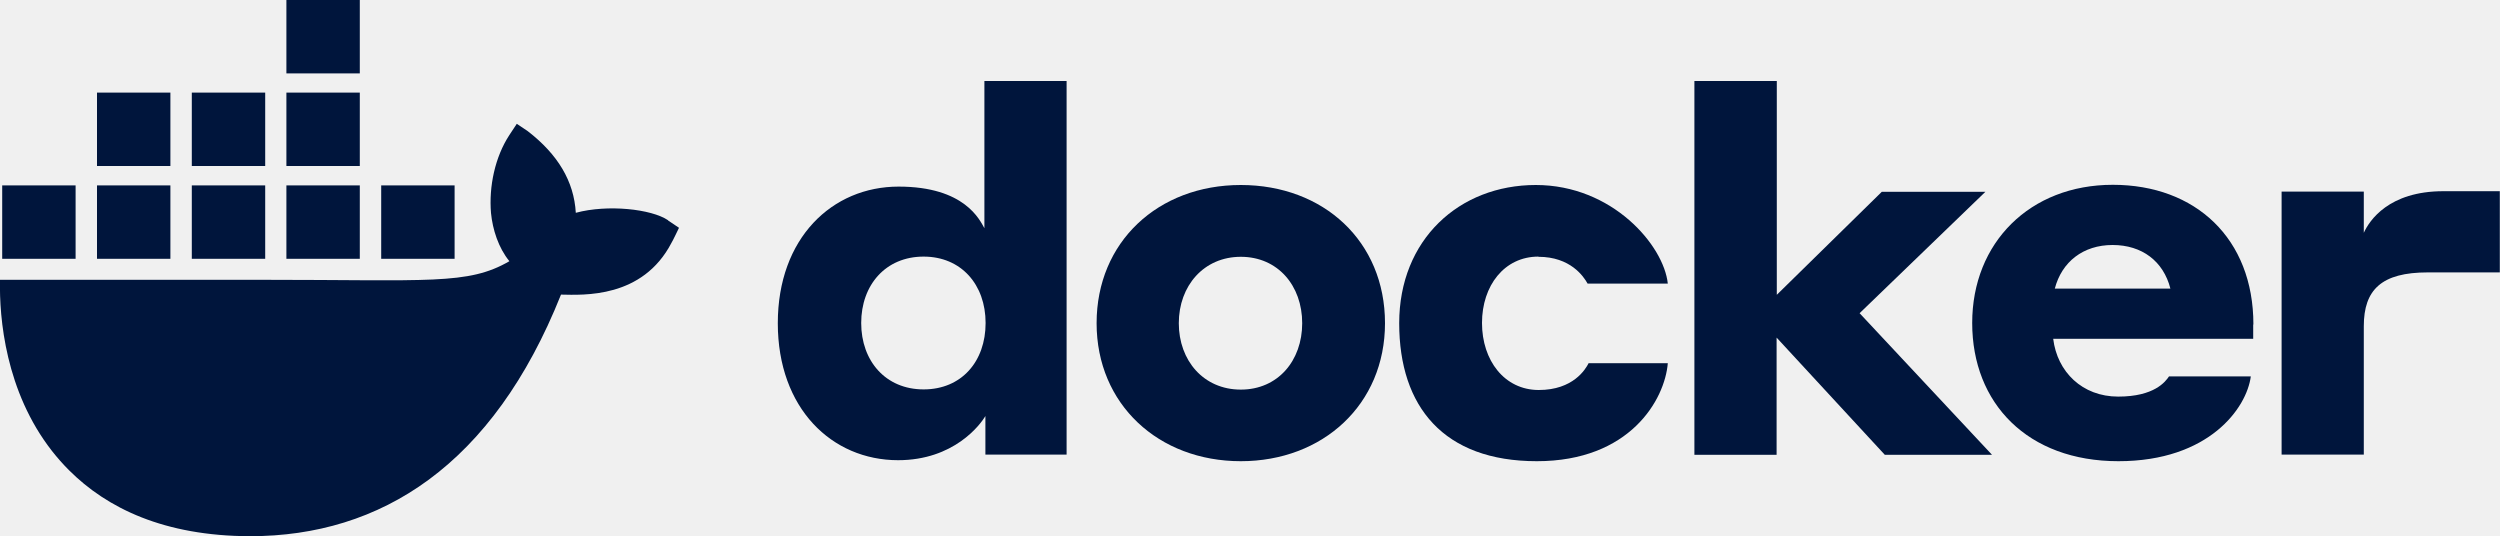
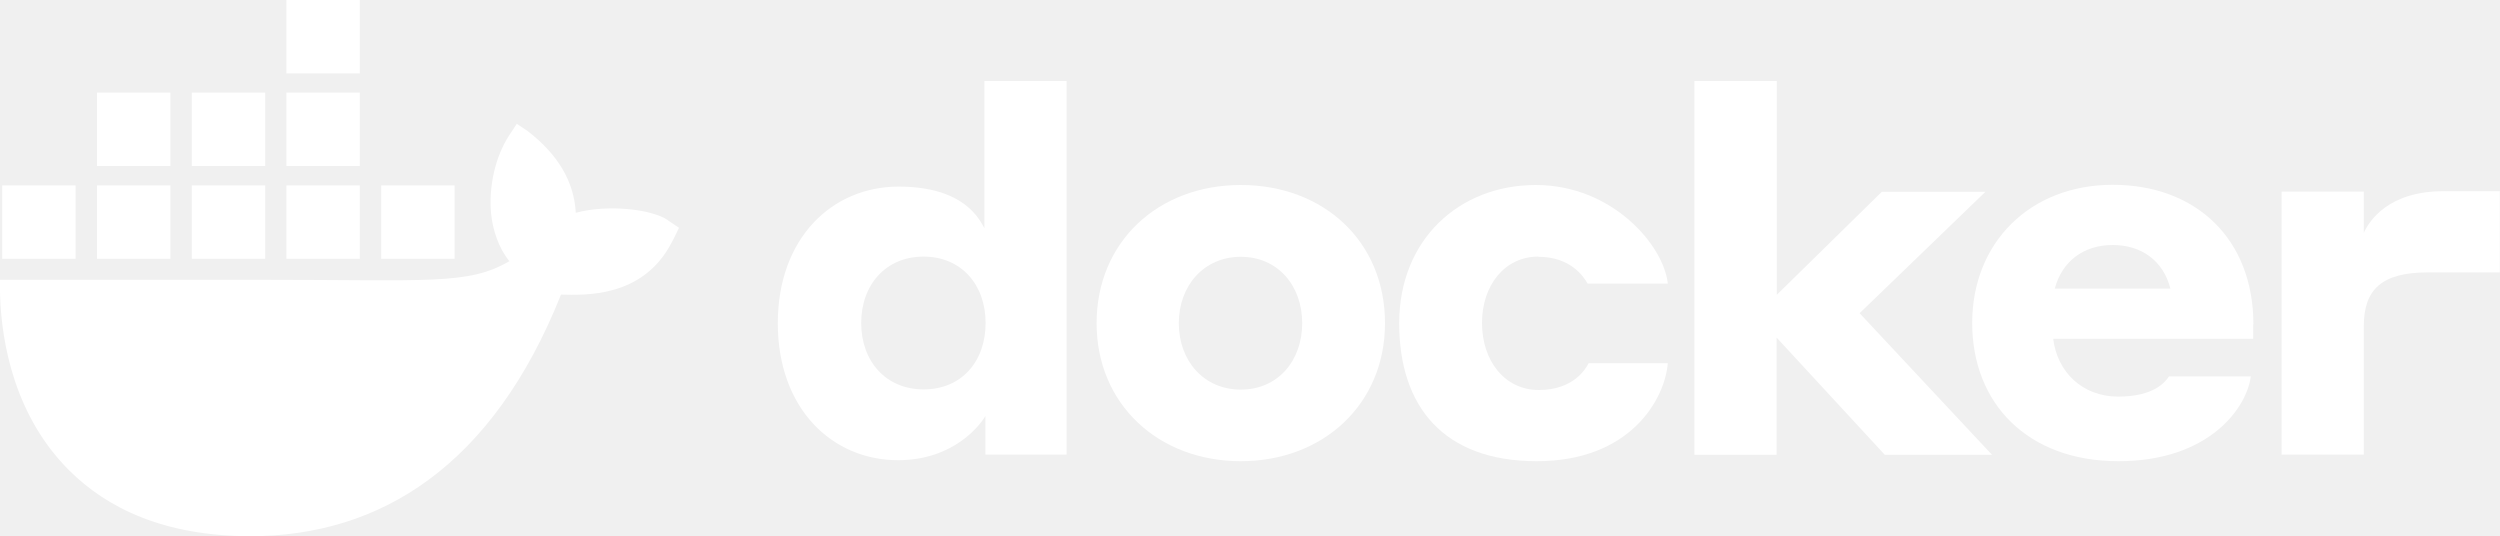
- <svg xmlns="http://www.w3.org/2000/svg" id="https://argxs.com" version="1.1" fill="#00153C" width="2500" height="536" viewBox="0 0 1250 268">
+ <svg xmlns="http://www.w3.org/2000/svg" id="https://argxs.com" version="1.1" fill="#FFF" width="2500" height="536" viewBox="0 0 1250 268">
  <path d="M334,110.1c-8.3-5.6-30.2-8-46.1-3.7-.9-15.8-9-29.2-24-40.8l-5.5-3.7-3.7,5.6c-7.2,11-10.3,25.7-9.2,39,.8,8.2,3.7,17.4,9.2,24.1-20.7,12-39.8,9.3-124.3,9.3H0c-.4,19.1,2.7,55.8,26,85.6,2.6,3.3,5.4,6.5,8.5,9.6,19,19,47.6,32.9,90.5,33,65.4,0,121.4-35.3,155.5-120.8,11.2.2,40.8,2,55.3-26,.4-.5,3.7-7.4,3.7-7.4l-5.5-3.7h0ZM85.2,92.7h-36.7v36.7h36.7v-36.7ZM132.6,92.7h-36.7v36.7h36.7v-36.7ZM179.9,92.7h-36.7v36.7h36.7v-36.7ZM227.3,92.7h-36.7v36.7h36.7v-36.7ZM37.8,92.7H1.1v36.7h36.7v-36.7ZM85.2,46.3h-36.7v36.7h36.7v-36.7ZM132.6,46.3h-36.7v36.7h36.7v-36.7ZM179.9,46.3h-36.7v36.7h36.7v-36.7ZM179.9,0h-36.7v36.7h36.7V0Z" />
  <path d="M449.1,230.1c-33.2,0-60.2-25.9-60.2-68.5s27.2-68.3,60.4-68.3,40.6,16.8,42.9,20.8V40.5h41.1v186.8h-40.6v-19.3c-2.5,4.3-15.7,22.1-43.7,22.1ZM461.8,128.3c-19,0-31.2,14.2-31.2,33.2s12.2,33.2,31.2,33.2,31-14,31-33.2-12.2-33.2-31-33.2Z" />
  <path d="M692.5,161.6c0,40.6-31,69-72.1,69s-72.1-28.4-72.1-69,30.7-69.1,72.1-69.1,72.1,28.2,72.1,69.1ZM651.1,161.6c0-18.8-12.2-33.2-30.7-33.2s-31,14.5-31,33.2,12.4,33.2,31,33.2,30.7-14.5,30.7-33.2Z" />
  <path d="M769.2,128.3c-17,0-28.2,14.5-28.2,33.2s11.2,33.5,28.4,33.5,23.4-10.4,24.9-13.4h39.6c-1.5,18.3-19,49-65.5,49s-68.8-27.2-68.8-69,30-69.1,68.3-69.1,64,30.2,66,49.3h-40.1c-2-3.6-8.6-13.4-24.6-13.4Z" />
  <path d="M847.3,40.5h41.1v106.9l52.5-51.5h51.8l-62.9,60.7,66.2,70.8h-53.6l-54.1-58.6v58.6h-41.1V40.5Z" />
  <path d="M1126.6,162.3v7.1h-100c2,16.5,14.5,28.9,32.5,28.9s23.6-7.4,25.4-10.1h40.9c-2,15.7-20.8,42.4-66.2,42.4s-73.1-28.9-73.1-69.1,28.9-69.1,70.3-69.1,70.3,26.9,70.3,69.8ZM1027.3,144.3h57.9c-3.5-13.7-14.2-21.8-28.9-21.8s-25.4,8.4-28.9,21.8Z" />
  <path d="M1181.9,227.3h-41.1V95.8h41.1v20.6c2.8-6.1,12.4-20.8,39.8-20.8h28.2v40.6h-36c-23.1,0-32,8.6-32,26.9v64.2h0Z" />
</svg>
